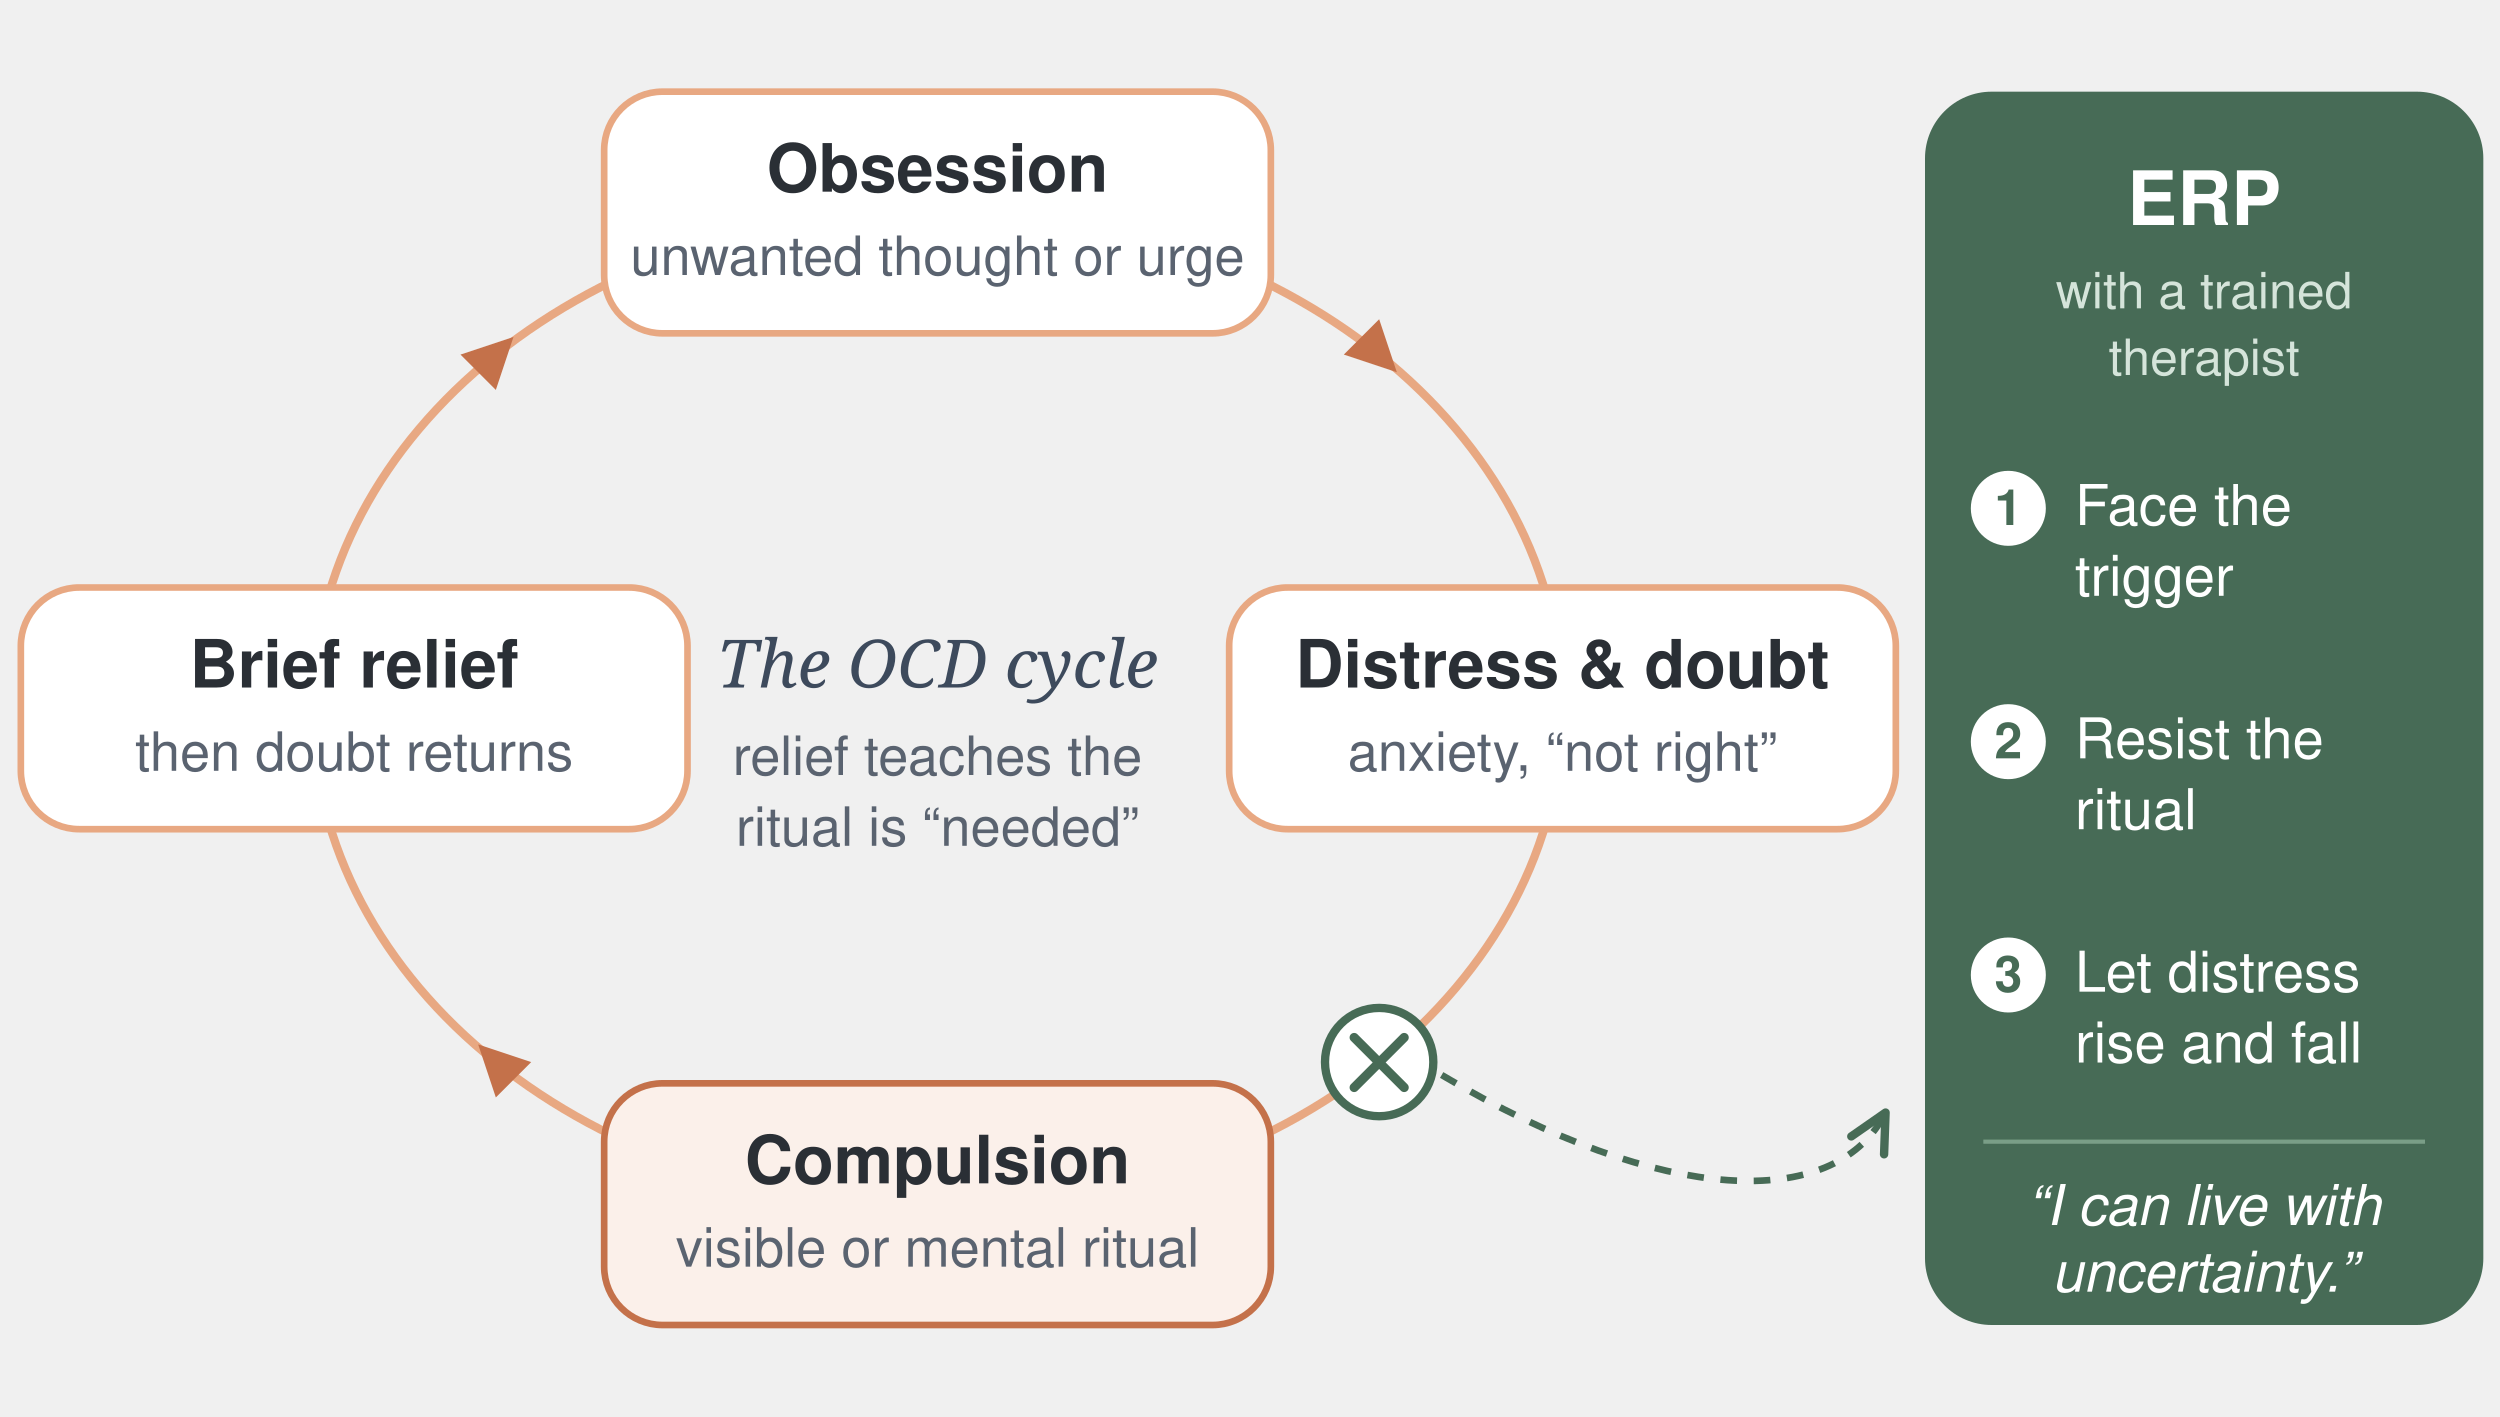
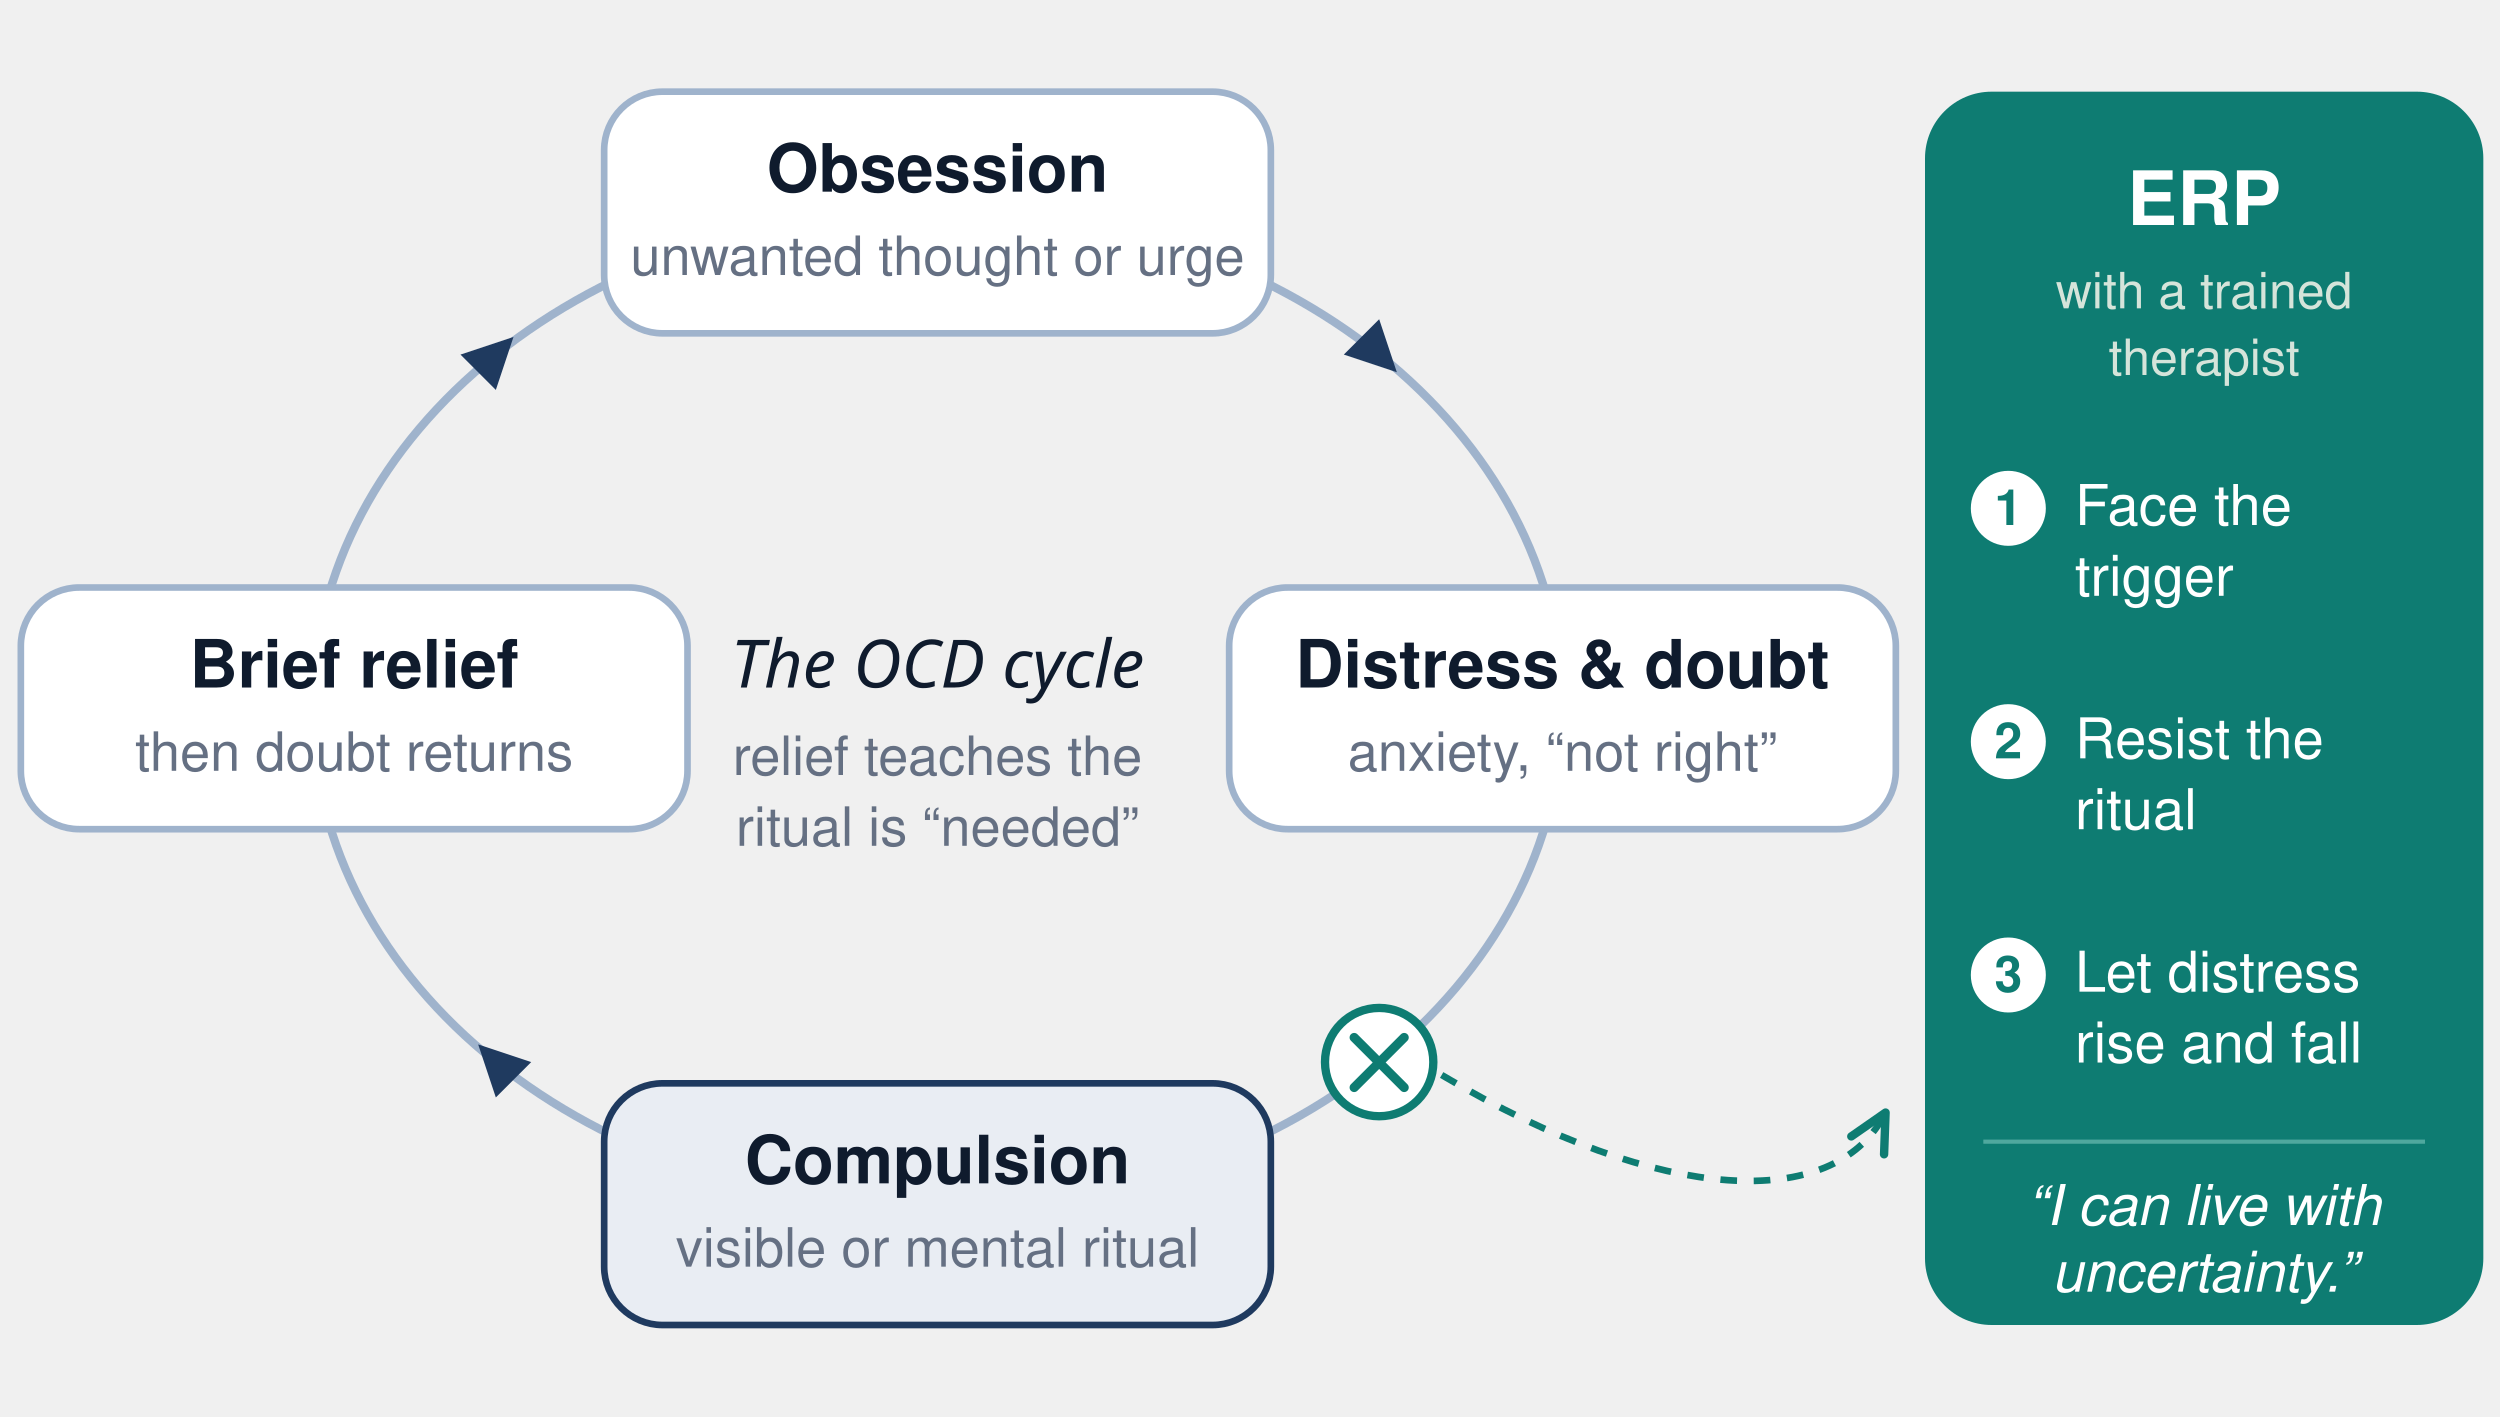
<svg xmlns="http://www.w3.org/2000/svg" viewBox="0 0 600 340" width="600" height="340" id="dg-ocd">
  <style>
-     #dg-ocd text { font-family: "DM Sans", Helvetica, Arial, sans-serif; fill: #2A2F35; }
+     #dg-ocd text { font-family: "DM Sans", Helvetica, Arial, sans-serif; fill: #0F1B2D; }
    #dg-ocd .h { font-size: 16px; font-weight: 600; }
-     #dg-ocd .s { font-size: 13px; fill: #5A6370; }
-     #dg-ocd .c { font-family: Lora, Georgia, serif; font-style: italic; font-size: 16px; fill: #3D4A5C; }
+     #dg-ocd .s { font-size: 13px; fill: #657083; }
+     #dg-ocd .c { font-family: Bricolage Grotesque, DM Sans, sans-serif; font-style: italic; font-size: 16px; fill: #0F1B2D; }
    #dg-ocd .g { font-size: 18px; font-weight: 600; fill: #fff; }
    #dg-ocd .gs { font-size: 13.5px; fill: #fff; }
-     #dg-ocd .gn { font-size: 12px; font-weight: 600; fill: #476B56; }
+     #dg-ocd .gn { font-size: 12px; font-weight: 600; fill: #0E7C72; }
  </style>
  <defs>
    <marker id="dgo-g" viewBox="0 0 10 10" refX="8" refY="5" markerWidth="7" markerHeight="7" orient="auto-start-reverse">
-       <path d="M1 1L9 5L1 9" fill="none" stroke="#476B56" stroke-width="1.8" stroke-linecap="round" stroke-linejoin="round" />
+       <path d="M1 1L9 5L1 9" fill="none" stroke="#0E7C72" stroke-width="1.8" stroke-linecap="round" stroke-linejoin="round" />
    </marker>
  </defs>
-   <ellipse cx="225" cy="170" rx="150" ry="120" fill="none" stroke="#E8A882" stroke-width="2" />
-   <g fill="#C4714A">
+   <ellipse cx="225" cy="170" rx="150" ry="120" fill="none" stroke="#9FB3CC" stroke-width="2" />
+   <g fill="#1F3A5F">
    <path d="M-6 -6L6 0L-6 6Z" transform="translate(331 85.1) rotate(45)" />
    <path d="M-6 -6L6 0L-6 6Z" transform="translate(119 254.9) rotate(225)" />
    <path d="M-6 -6L6 0L-6 6Z" transform="translate(119 85.1) rotate(315)" />
  </g>
-   <circle cx="331" cy="254.9" r="13" fill="#fff" stroke="#476B56" stroke-width="2" />
-   <path d="M325 249L337 261M337 249L325 261" stroke="#476B56" stroke-width="2.2" stroke-linecap="round" />
-   <path d="M346 258 C 400 290, 440 290, 452 268" fill="none" stroke="#476B56" stroke-width="1.6" stroke-dasharray="4 4" marker-end="url(#dgo-g)" />
+   <circle cx="331" cy="254.9" r="13" fill="#fff" stroke="#0E7C72" stroke-width="2" />
+   <path d="M325 249L337 261M337 249L325 261" stroke="#0E7C72" stroke-width="2.2" stroke-linecap="round" />
+   <path d="M346 258 C 400 290, 440 290, 452 268" fill="none" stroke="#0E7C72" stroke-width="1.6" stroke-dasharray="4 4" marker-end="url(#dgo-g)" />
  <text x="225" y="165" text-anchor="middle" class="c">The OCD cycle</text>
  <text x="225" y="186" text-anchor="middle" class="s">relief teaches the</text>
  <text x="225" y="203" text-anchor="middle" class="s">ritual is “needed”</text>
  <g>
-     <rect x="145" y="22" width="160" height="58" rx="14" fill="#fff" stroke="#E8A882" stroke-width="1.6" />
+     <rect x="145" y="22" width="160" height="58" rx="14" fill="#fff" stroke="#9FB3CC" stroke-width="1.6" />
    <text x="225" y="46" text-anchor="middle" class="h">Obsession</text>
    <text x="225" y="66" text-anchor="middle" class="s">unwanted thought or urge</text>
-     <rect x="295" y="141" width="160" height="58" rx="14" fill="#fff" stroke="#E8A882" stroke-width="1.6" />
+     <rect x="295" y="141" width="160" height="58" rx="14" fill="#fff" stroke="#9FB3CC" stroke-width="1.6" />
    <text x="375" y="165" text-anchor="middle" class="h">Distress &amp; doubt</text>
    <text x="375" y="185" text-anchor="middle" class="s">anxiety, “not right”</text>
-     <rect x="145" y="260" width="160" height="58" rx="14" fill="#FBF0EA" stroke="#C4714A" stroke-width="1.6" />
+     <rect x="145" y="260" width="160" height="58" rx="14" fill="#E9EDF3" stroke="#1F3A5F" stroke-width="1.6" />
    <text x="225" y="284" text-anchor="middle" class="h">Compulsion</text>
    <text x="225" y="304" text-anchor="middle" class="s">visible or mental ritual</text>
-     <rect x="-5" y="141" width="160" height="58" rx="14" fill="#fff" stroke="#E8A882" stroke-width="1.6" transform="translate(10 0)" />
+     <rect x="-5" y="141" width="160" height="58" rx="14" fill="#fff" stroke="#9FB3CC" stroke-width="1.6" transform="translate(10 0)" />
    <text x="85" y="165" text-anchor="middle" class="h">Brief relief</text>
    <text x="85" y="185" text-anchor="middle" class="s">then doubt returns</text>
  </g>
-   <rect x="462" y="22" width="134" height="296" rx="16" fill="#476B56" />
+   <rect x="462" y="22" width="134" height="296" rx="16" fill="#0E7C72" />
  <text x="529" y="54" text-anchor="middle" class="g">ERP</text>
  <text x="529" y="74" text-anchor="middle" class="gs" style="font-size:12px;fill:#D5E4DA">with a trained</text>
  <text x="529" y="90" text-anchor="middle" class="gs" style="font-size:12px;fill:#D5E4DA">therapist</text>
  <g>
    <circle cx="482" cy="122" r="9" fill="#fff" />
    <text x="482" y="126" text-anchor="middle" class="gn">1</text>
    <text x="498" y="126" class="gs">Face the</text>
    <text x="498" y="143" class="gs">trigger</text>
    <circle cx="482" cy="178" r="9" fill="#fff" />
    <text x="482" y="182" text-anchor="middle" class="gn">2</text>
    <text x="498" y="182" class="gs">Resist the</text>
    <text x="498" y="199" class="gs">ritual</text>
    <circle cx="482" cy="234" r="9" fill="#fff" />
    <text x="482" y="238" text-anchor="middle" class="gn">3</text>
    <text x="498" y="238" class="gs">Let distress</text>
    <text x="498" y="255" class="gs">rise and fall</text>
  </g>
-   <path d="M476 274H582" stroke="#7A9E87" stroke-width="1" />
+   <path d="M476 274H582" stroke="#4FA89E" stroke-width="1" />
  <text x="529" y="294" text-anchor="middle" class="gs" style="font-style:italic">“I can live with</text>
  <text x="529" y="310" text-anchor="middle" class="gs" style="font-style:italic">uncertainty.”</text>
</svg>
